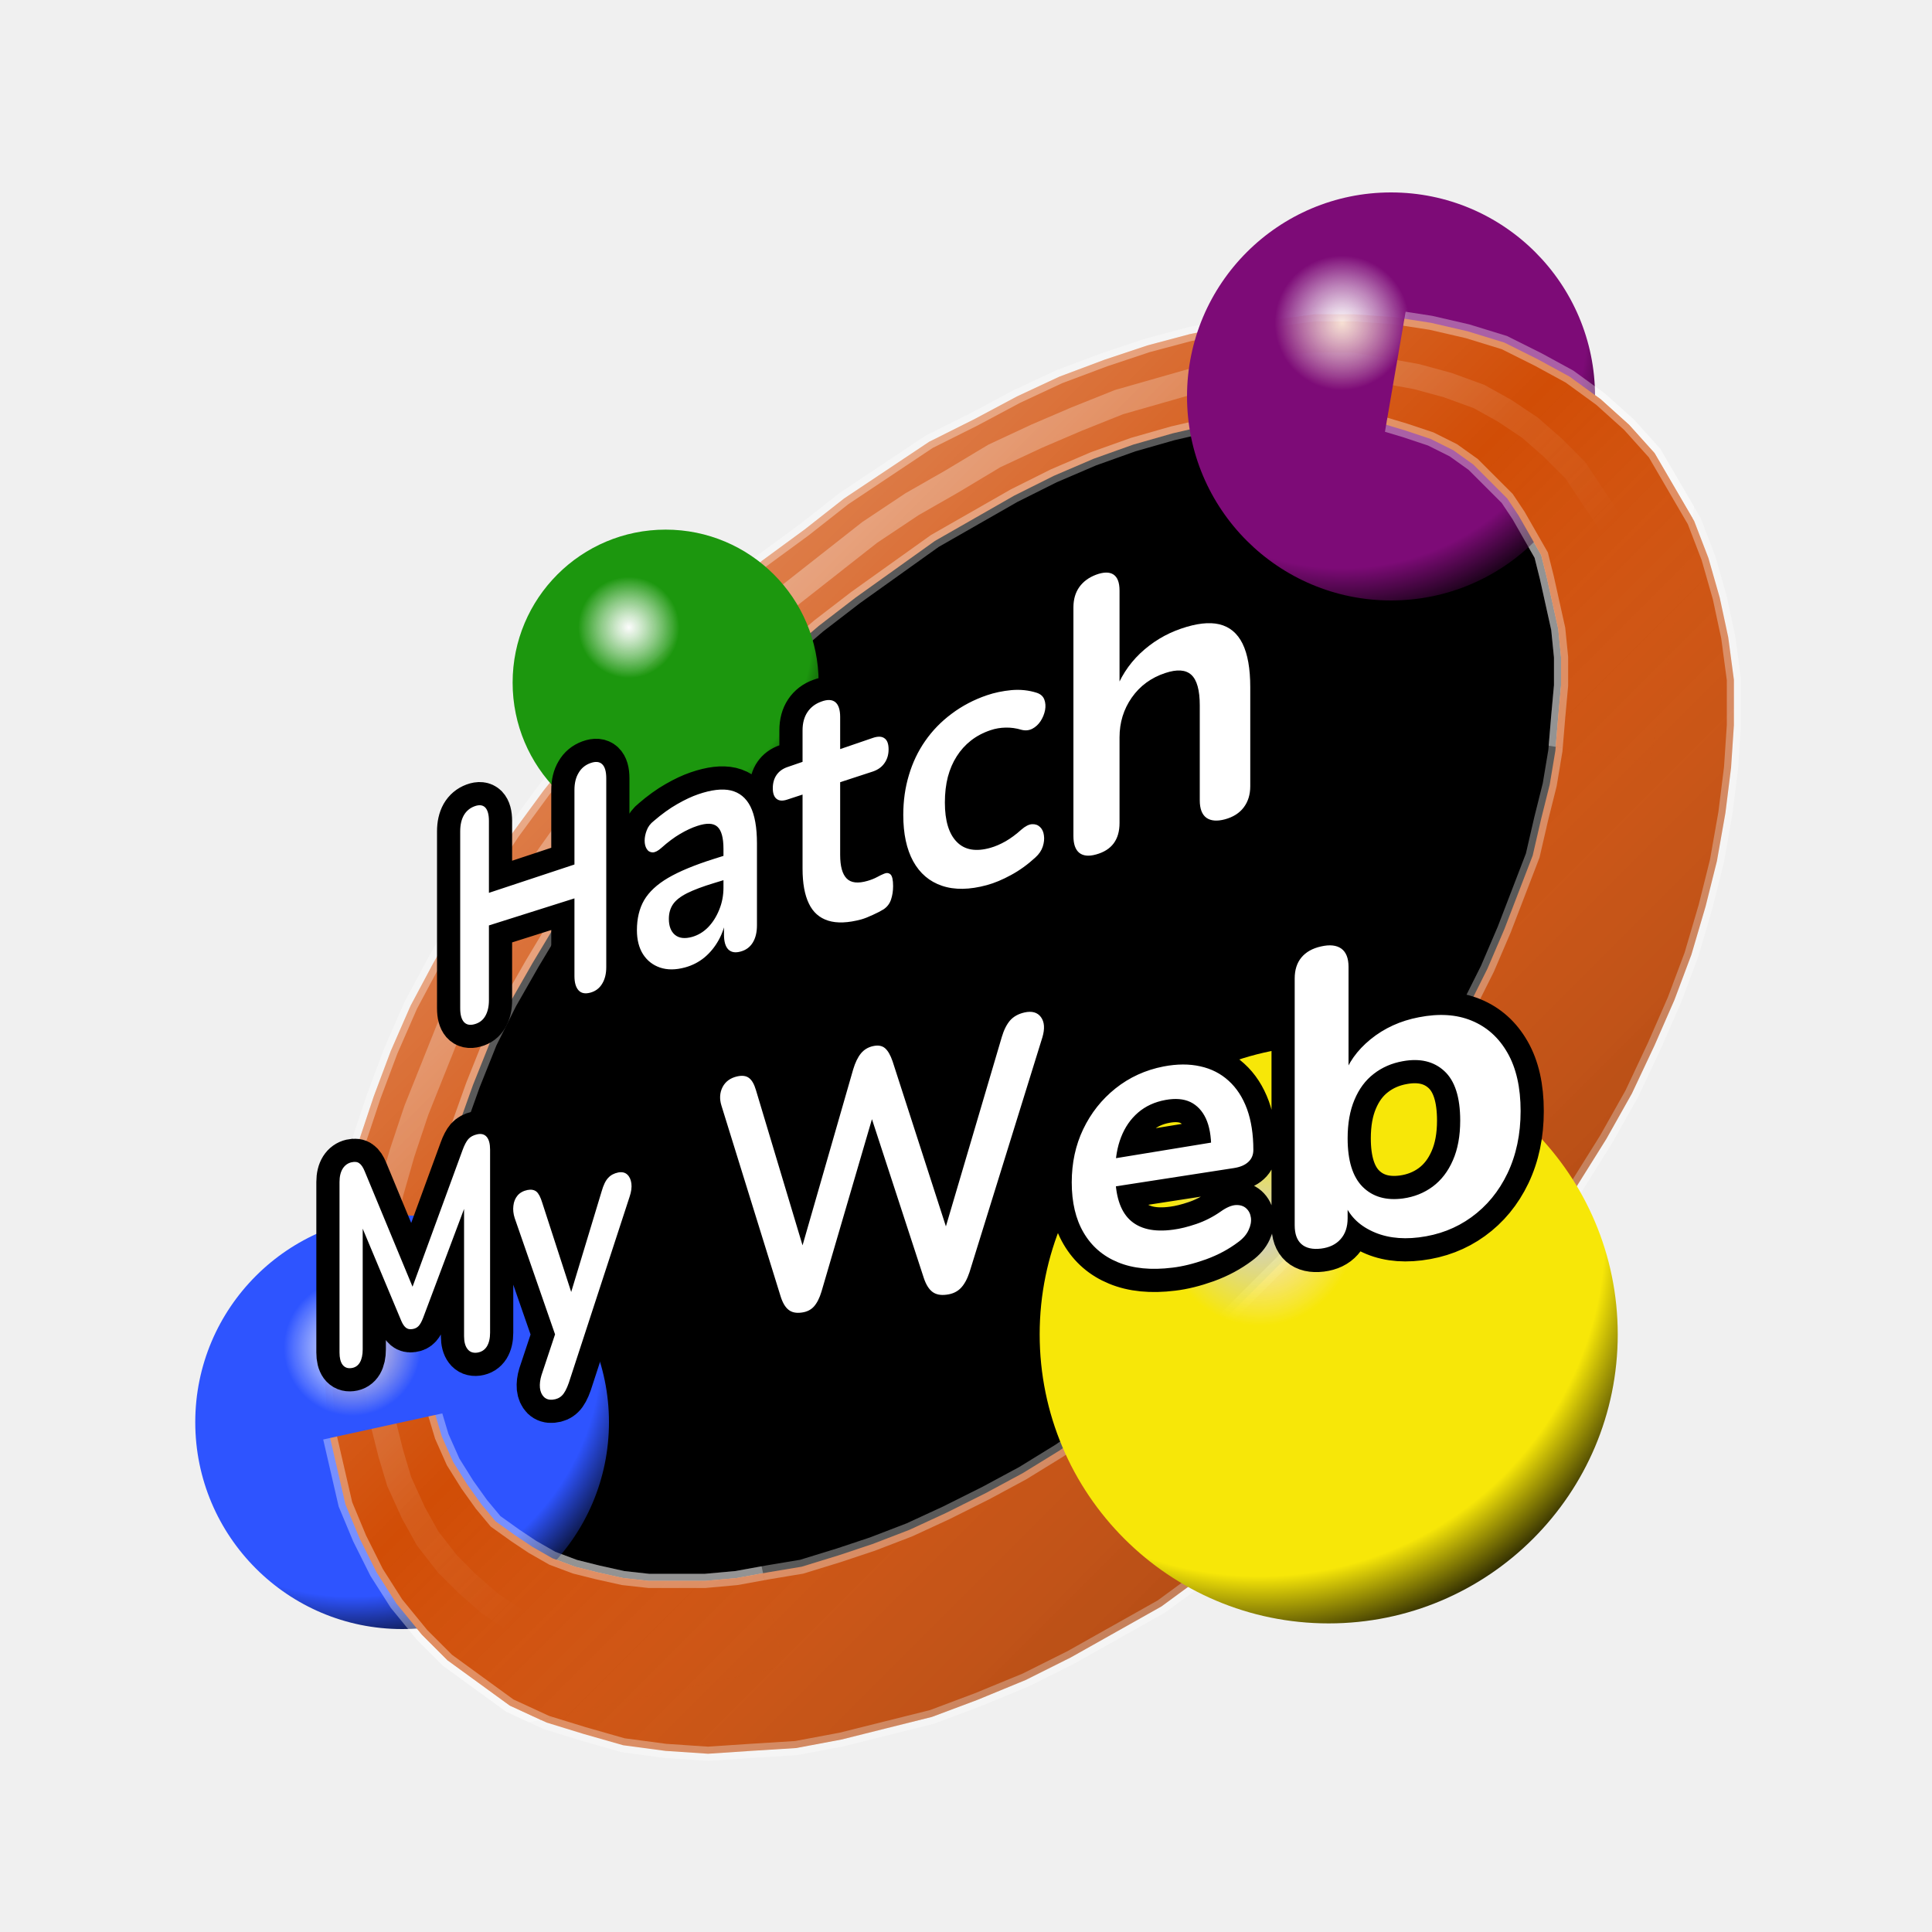
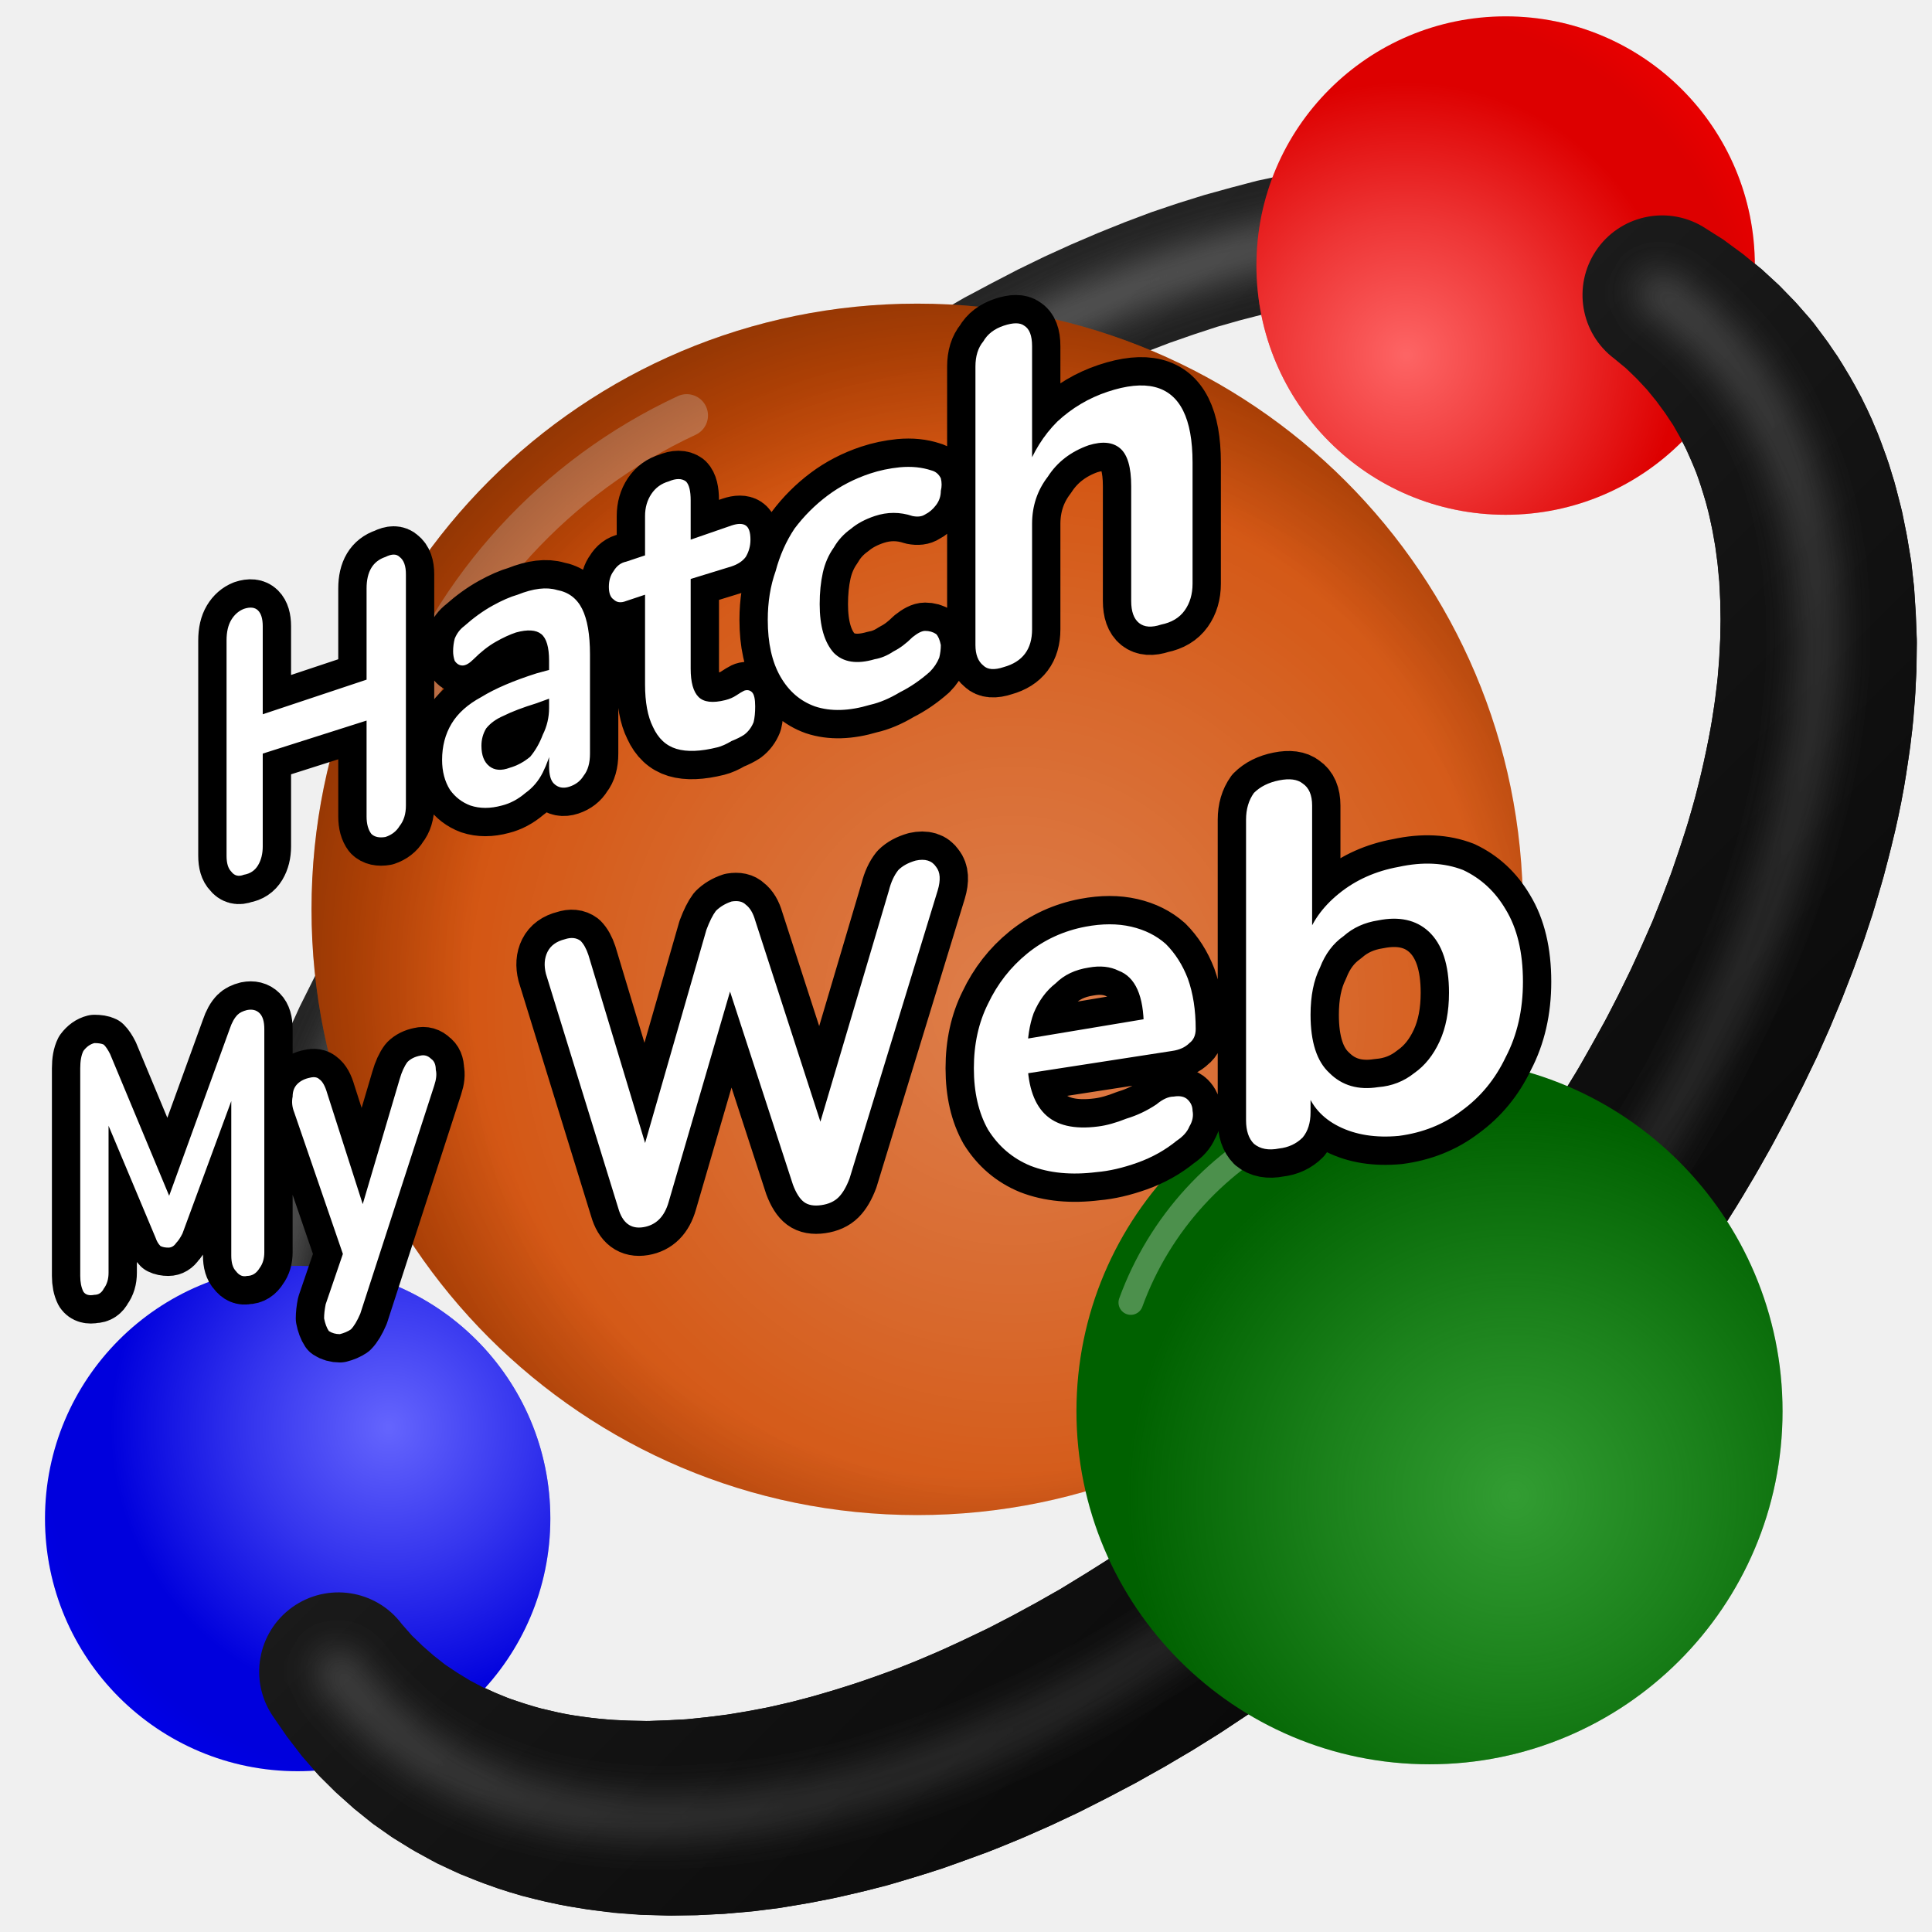
- <svg xmlns="http://www.w3.org/2000/svg" viewBox="0 0 150 150" version="1.1" role="img" aria-label="Logo">
+ <svg xmlns="http://www.w3.org/2000/svg" viewBox="12.3 13.9 122.8 122.8" version="1.1" role="img" aria-label="Logo">
  <defs>
-     <linearGradient id="l-ring" gradientUnits="userSpaceOnUse" x1="120" y1="120" x2="520" y2="520">
-       <stop offset="0" stop-color="#fff" stop-opacity=".45" />
-       <stop offset=".45" stop-color="#fff" stop-opacity="0" />
-       <stop offset="1" stop-color="#000" stop-opacity=".3" />
+     <linearGradient id="l-tube" gradientUnits="userSpaceOnUse" x1="150" y1="150" x2="480" y2="480">
+       <stop offset="0" stop-color="#2c2c2c" />
+       <stop offset=".55" stop-color="#151515" />
+       <stop offset="1" stop-color="#070707" />
    </linearGradient>
-     <linearGradient id="l-shine" gradientUnits="userSpaceOnUse" x1="120" y1="120" x2="480" y2="480">
-       <stop offset="0" stop-color="#fff" stop-opacity=".5" />
-       <stop offset=".6" stop-color="#fff" stop-opacity="0" />
+     <linearGradient id="l-tube-hi" gradientUnits="userSpaceOnUse" x1="150" y1="150" x2="480" y2="480">
+       <stop offset="0" stop-color="#9a9a9a" stop-opacity=".55" />
+       <stop offset=".6" stop-color="#7a7a7a" stop-opacity=".35" />
+       <stop offset="1" stop-color="#555" stop-opacity=".25" />
    </linearGradient>
-     <g id="l-band">
-       <path d="M524 100L534 109L543 119L550 131L557 143L562 156L566 170L569 184L571 199L571 215L570 230L568 246L565 263L561 279L556 296L550 312L543 328L535 345L526 361L516 377L506 393L495 409L483 424L470 439L457 453L443 467L429 480L414 492L399 504L384 515L369 526L353 535L337 544L321 552L304 559L288 565L272 569L256 573L240 576L224 577L209 578L194 577L179 575L165 571L152 567L139 561L128 553L117 545L108 536L99 525L92 514L86 502L81 490L78 477L75 464L74 450L73 436L74 421L75 407L78 392L81 376L86 361L91 346L97 330L104 314L112 299L121 283L130 268L140 253L151 238L163 223L175 209L187 195L201 182L214 169L228 157L243 146L257 135L272 125L287 115L303 107L318 99L333 92L349 86L364 81L379 77L394 74L408 72L423 70L437 70L451 71L464 73L477 76L490 80L502 86L513 92ZM485 129L479 123L472 118L464 114L455 111L445 108L434 107L423 106L411 106L399 107L386 109L373 112L359 116L345 121L331 127L317 134L303 142L289 150L275 160L261 170L248 180L234 192L222 204L209 216L197 229L186 242L175 256L165 270L156 284L147 299L139 313L132 327L126 342L121 356L116 370L113 384L111 397L109 410L108 423L109 435L110 446L112 456L115 466L119 475L124 483L129 490L134 496L141 501L147 505L154 509L162 512L170 514L179 516L188 517L198 517L208 517L219 516L230 514L242 512L255 508L267 504L280 499L293 493L307 486L320 479L333 471L346 462L360 452L372 442L385 431L397 419L409 407L421 395L432 382L442 369L452 356L461 342L469 328L477 315L484 301L490 287L495 274L500 261L503 248L506 236L508 224L509 212L510 201L510 191L509 181L507 172L505 163L503 155L499 148L495 141L491 135Z" style="fill:#d14d06;stroke:#fff;stroke-opacity:.35;stroke-width:5" fill-rule="evenodd" />
-       <path d="M524 100L534 109L543 119L550 131L557 143L562 156L566 170L569 184L571 199L571 215L570 230L568 246L565 263L561 279L556 296L550 312L543 328L535 345L526 361L516 377L506 393L495 409L483 424L470 439L457 453L443 467L429 480L414 492L399 504L384 515L369 526L353 535L337 544L321 552L304 559L288 565L272 569L256 573L240 576L224 577L209 578L194 577L179 575L165 571L152 567L139 561L128 553L117 545L108 536L99 525L92 514L86 502L81 490L78 477L75 464L74 450L73 436L74 421L75 407L78 392L81 376L86 361L91 346L97 330L104 314L112 299L121 283L130 268L140 253L151 238L163 223L175 209L187 195L201 182L214 169L228 157L243 146L257 135L272 125L287 115L303 107L318 99L333 92L349 86L364 81L379 77L394 74L408 72L423 70L437 70L451 71L464 73L477 76L490 80L502 86L513 92ZM485 129L479 123L472 118L464 114L455 111L445 108L434 107L423 106L411 106L399 107L386 109L373 112L359 116L345 121L331 127L317 134L303 142L289 150L275 160L261 170L248 180L234 192L222 204L209 216L197 229L186 242L175 256L165 270L156 284L147 299L139 313L132 327L126 342L121 356L116 370L113 384L111 397L109 410L108 423L109 435L110 446L112 456L115 466L119 475L124 483L129 490L134 496L141 501L147 505L154 509L162 512L170 514L179 516L188 517L198 517L208 517L219 516L230 514L242 512L255 508L267 504L280 499L293 493L307 486L320 479L333 471L346 462L360 452L372 442L385 431L397 419L409 407L421 395L432 382L442 369L452 356L461 342L469 328L477 315L484 301L490 287L495 274L500 261L503 248L506 236L508 224L509 212L510 201L510 191L509 181L507 172L505 163L503 155L499 148L495 141L491 135Z" fill="url(#l-ring)" fill-rule="evenodd" />
-       <path d="M507 117L515 125L521 134L527 143L531 153L535 164L538 176L539 188L540 200L540 213L539 227L537 241L534 255L530 270L525 285L520 300L513 315L506 330L497 345L488 360L479 374L468 389L457 403L445 417L433 430L420 443L407 455L393 467L380 478L365 488L351 498L336 507L322 515L307 522L292 529L278 534L263 539L249 543L235 545L222 547L208 548L196 547L184 546L172 544L161 540L151 536L141 531L132 525L124 518L117 511L110 502L105 493L100 482L97 472L94 460L92 448L91 435L91 422L92 409L94 395L97 380L101 366L106 351L112 336L118 321L126 306L134 291L143 276L153 261L163 247L174 233L186 219L198 206L211 193L224 180L238 169L252 158L266 147L281 137L295 129L310 120L325 113L339 107L354 101L368 97L382 93L396 90L410 89L423 88L436 88L448 90L459 92L470 95L481 99L490 104L499 110L507 117" fill="none" stroke="url(#l-shine)" stroke-width="9" stroke-linecap="round" />
-     </g>
-     <radialGradient id="l-success" cx="38%" cy="32%" r="75%">
-       <stop offset="0" stop-color="#fff" stop-opacity=".8" />
-       <stop offset=".22" style="stop-color:#1c970e" />
-       <stop offset=".8" style="stop-color:#1c970e" />
-       <stop offset="1" stop-color="#000" />
+     <filter id="l-soft" x="-10%" y="-10%" width="120%" height="120%">
+       <feGaussianBlur stdDeviation="5" />
+     </filter>
+     <radialGradient id="l-gray-g" cx="58%" cy="58%" r=".55">
+       <stop offset="0" stop-color="#c4c4c4" stop-opacity=".95" />
+       <stop offset=".5" stop-color="#c4c4c4" stop-opacity=".5" />
+       <stop offset="1" stop-color="#c4c4c4" stop-opacity="0" />
    </radialGradient>
-     <radialGradient id="l-tertiary" cx="38%" cy="32%" r="75%">
-       <stop offset="0" stop-color="#fff" stop-opacity=".8" />
-       <stop offset=".22" style="stop-color:#7d0b77" />
-       <stop offset=".8" style="stop-color:#7d0b77" />
-       <stop offset="1" stop-color="#000" />
+     <radialGradient id="l-red-g" cx="30%" cy="68%" r=".55">
+       <stop offset="0" stop-color="#ff6a6a" stop-opacity=".95" />
+       <stop offset=".5" stop-color="#ff6a6a" stop-opacity=".5" />
+       <stop offset="1" stop-color="#ff6a6a" stop-opacity="0" />
    </radialGradient>
-     <clipPath id="l-front-tertiary">
-       <path d="M431.0 209.4L541.4 228.4L579.4 7.6L469.0 -11.4Z" />
-     </clipPath>
-     <radialGradient id="l-secondary" cx="38%" cy="32%" r="75%">
-       <stop offset="0" stop-color="#fff" stop-opacity=".8" />
-       <stop offset=".22" style="stop-color:#2e54ff" />
-       <stop offset=".8" style="stop-color:#2e54ff" />
-       <stop offset="1" stop-color="#000" />
+     <radialGradient id="l-red-r" cx="30%" cy="68%" r=".95">
+       <stop offset=".72" stop-color="#ff0000" stop-opacity="0" />
+       <stop offset="1" stop-color="#ff0000" />
    </radialGradient>
-     <clipPath id="l-front-secondary">
-       <path d="M-9.4 485.2L14.8 595.6L235.6 547.2L211.4 436.8Z" />
-     </clipPath>
-     <radialGradient id="l-primary" cx="38%" cy="32%" r="75%">
-       <stop offset="0" stop-color="#fff" stop-opacity=".8" />
-       <stop offset=".22" style="stop-color:#f7e708" />
-       <stop offset=".8" style="stop-color:#f7e708" />
-       <stop offset="1" stop-color="#000" />
+     <radialGradient id="l-blue-g" cx="68%" cy="32%" r=".55">
+       <stop offset="0" stop-color="#6a6aff" stop-opacity=".95" />
+       <stop offset=".5" stop-color="#6a6aff" stop-opacity=".5" />
+       <stop offset="1" stop-color="#6a6aff" stop-opacity="0" />
+     </radialGradient>
+     <radialGradient id="l-blue-r" cx="68%" cy="32%" r=".95">
+       <stop offset=".72" stop-color="#0000ff" stop-opacity="0" />
+       <stop offset="1" stop-color="#0000ff" />
+     </radialGradient>
+     <radialGradient id="l-green-g" cx="62%" cy="62%" r=".55">
+       <stop offset="0" stop-color="#35a035" stop-opacity=".95" />
+       <stop offset=".5" stop-color="#35a035" stop-opacity=".5" />
+       <stop offset="1" stop-color="#35a035" stop-opacity="0" />
+     </radialGradient>
+     <radialGradient id="l-title-g" cx="58%" cy="58%" r=".55">
+       <stop offset="0" stop-color="#fff" stop-opacity=".95" />
+       <stop offset=".5" stop-color="#fff" stop-opacity=".5" />
+       <stop offset="1" stop-color="#fff" stop-opacity="0" />
+     </radialGradient>
+     <radialGradient id="l-title-e" cx=".55" cy=".55" r=".6">
+       <stop offset=".7" stop-color="#000" stop-opacity="0" />
+       <stop offset="1" stop-color="#000" stop-opacity=".35" />
    </radialGradient>
  </defs>
  <g transform="translate(9 9) scale(0.22)">
-     <ellipse cx="315.7" cy="317.8" rx="277.3" ry="162.4" transform="rotate(-46.3 315.7 317.8)" fill="#000" />
-     <use href="#l-band" />
-     <circle cx="194" cy="200" r="54" fill="url(#l-success)" />
-     <circle cx="450" cy="99" r="72" fill="url(#l-tertiary)" />
-     <circle cx="101" cy="461" r="73" fill="url(#l-secondary)" />
-     <circle cx="428" cy="430" r="102" fill="url(#l-primary)" />
-     <use href="#l-band" clip-path="url(#l-front-tertiary)" />
-     <use href="#l-band" clip-path="url(#l-front-secondary)" />
+     <path d="M523.9 100.0L528.8 104.5L533.5 109.3L537.9 114.3L542.0 119.7L545.9 125.2L549.5 131.1L552.8 137.1L555.8 143.4L558.4 149.8L560.8 156.5L562.8 163.3L564.6 170.3L566.0 177.4L567.2 184.6L568.0 192.0L568.5 199.4L568.8 207.0L568.7 214.7L568.4 222.4L567.8 230.2L566.9 238.1L565.7 246.1L564.3 254.1L562.6 262.1L560.6 270.2L558.4 278.3L556.0 286.5L553.3 294.6L550.3 302.8L547.1 311.0L543.7 319.1L540.1 327.3L536.2 335.4L532.1 343.5L527.8 351.6L523.3 359.7L518.6 367.7L513.7 375.6L508.6 383.5L503.3 391.4L497.8 399.1L492.1 406.8L486.3 414.4L480.3 421.9L474.2 429.2L467.9 436.5L461.4 443.7L454.8 450.7L448.1 457.6L441.2 464.4L434.2 471.0L427.1 477.5L419.9 483.9L412.6 490.0L405.2 496.0L397.7 501.8L390.1 507.5L382.5 513.0L374.7 518.2L367.0 523.3L359.1 528.2L351.2 532.8L343.3 537.3L335.3 541.5L327.4 545.5L319.4 549.3L311.3 552.9L303.3 556.2L295.3 559.2L287.3 562.1L279.3 564.6L271.3 567.0L263.3 569.0L255.4 570.8L247.5 572.3L239.7 573.6L231.9 574.5L224.2 575.2L216.5 575.6L208.9 575.7L201.4 575.5L194.1 575.0L186.8 574.2L179.6 573.1L172.6 571.7L165.7 570.0L158.9 567.9L152.4 565.5L146.0 562.8L139.8 559.8L133.8 556.5L128.0 552.9L122.5 549.0L117.3 544.8L112.3 540.3L107.5 535.6L103.1 530.7L99.0 525.5L95.1 520.1L91.5 514.5L88.3 508.7L85.3 502.7L82.7 496.6L80.3 490.4L78.2 484.0L76.4 477.4L74.9 470.8L73.6 464.0L72.6 457.1L71.9 450.2L71.5 443.1L71.3 435.9L71.4 428.7L71.7 421.3L72.3 413.9L73.1 406.4L74.2 398.9L75.5 391.3L77.1 383.6L78.9 375.9L80.9 368.1L83.2 360.3L85.7 352.5L88.5 344.6L91.4 336.8L94.6 328.9L98.0 321.0L101.6 313.1L105.5 305.3L109.5 297.4L113.7 289.6L118.2 281.8L122.8 274.0L127.7 266.3L132.7 258.6L137.9 251.0L143.2 243.5L148.8 236.0L154.5 228.6L160.3 221.3L166.4 214.1L172.5 207.0L178.8 200.0L185.3 193.2L191.8 186.4L198.5 179.8L205.4 173.3L212.3 167.0L219.3 160.8L226.4 154.8L233.6 148.9L240.9 143.2L248.3 137.6L255.7 132.3L263.2 127.1L270.7 122.1L278.3 117.3L286.0 112.7L293.6 108.3L301.3 104.2L309.0 100.2L316.8 96.4L324.5 92.9L332.2 89.6L339.9 86.5L347.6 83.6L355.3 81.0L363.0 78.6L370.6 76.5L378.2 74.5L385.7 72.9L393.2 71.5L400.7 70.3L408.0 69.4L415.4 68.7L422.6 68.3L429.8 68.2L436.9 68.3L443.9 68.7L450.8 69.3L457.6 70.3L464.3 71.5L470.9 73.0L477.4 74.8L483.8 76.9L490.0 79.3L496.1 82.0L502.0 85.0L507.8 88.3L513.3 91.9L518.7 95.8L523.9 100.0L490.7 134.7L488.0 131.8L485.0 129.0L481.9 126.3L478.6 123.8L475.1 121.5L471.4 119.3L467.5 117.3L463.3 115.4L459.0 113.8L454.4 112.3L449.7 111.0L444.8 110.0L439.6 109.1L434.3 108.5L428.9 108.1L423.2 107.9L417.4 107.9L411.5 108.2L405.4 108.7L399.2 109.4L392.9 110.4L386.5 111.6L379.9 113.1L373.3 114.8L366.6 116.7L359.9 118.9L353.0 121.3L346.2 123.9L339.2 126.8L332.3 129.8L325.3 133.1L318.3 136.6L311.3 140.3L304.3 144.3L297.3 148.4L290.3 152.7L283.4 157.2L276.5 161.9L269.7 166.8L262.8 171.9L256.1 177.1L249.4 182.5L242.8 188.1L236.3 193.8L229.9 199.7L223.6 205.7L217.4 211.8L211.3 218.0L205.3 224.4L199.5 230.9L193.8 237.5L188.2 244.1L182.8 250.9L177.6 257.7L172.5 264.6L167.5 271.6L162.8 278.6L158.2 285.7L153.8 292.8L149.6 300.0L145.6 307.1L141.8 314.3L138.2 321.5L134.8 328.6L131.6 335.8L128.7 342.9L125.9 350.0L123.4 357.0L121.1 364.0L119.0 370.9L117.1 377.8L115.5 384.6L114.1 391.3L113.0 397.8L112.0 404.3L111.3 410.7L110.9 416.9L110.6 423.0L110.6 428.9L110.9 434.7L111.3 440.4L112.0 445.8L112.8 451.1L113.9 456.2L115.2 461.0L116.7 465.7L118.4 470.2L120.2 474.5L122.3 478.5L124.5 482.3L126.8 486.0L129.3 489.4L132.0 492.6L134.7 495.5L137.7 498.3L140.7 500.9L143.9 503.3L147.2 505.6L150.6 507.6L154.1 509.5L157.8 511.2L161.6 512.8L165.6 514.2L169.7 515.5L174.0 516.5L178.4 517.5L182.9 518.2L187.7 518.8L192.5 519.2L197.6 519.4L202.7 519.5L208.1 519.3L213.5 519.0L219.1 518.4L224.9 517.7L230.7 516.7L236.7 515.6L242.8 514.2L249.0 512.6L255.2 510.8L261.6 508.8L268.0 506.6L274.6 504.2L281.1 501.6L287.8 498.7L294.4 495.6L301.1 492.4L307.8 488.9L314.6 485.2L321.3 481.4L328.0 477.3L334.8 473.1L341.5 468.6L348.1 464.0L354.8 459.2L361.4 454.3L367.9 449.2L374.4 443.9L380.8 438.5L387.1 432.9L393.3 427.2L399.5 421.3L405.5 415.4L411.4 409.3L417.2 403.1L422.9 396.8L428.5 390.4L433.9 383.9L439.2 377.3L444.3 370.7L449.3 364.0L454.1 357.2L458.8 350.4L463.2 343.6L467.5 336.7L471.7 329.8L475.6 322.9L479.4 316.0L482.9 309.1L486.3 302.2L489.4 295.3L492.4 288.5L495.1 281.7L497.7 274.9L500.0 268.2L502.2 261.6L504.1 255.1L505.8 248.6L507.3 242.3L508.6 236.0L509.7 229.9L510.6 223.9L511.3 218.0L511.7 212.2L512.0 206.6L512.1 201.1L512.0 195.8L511.8 190.6L511.3 185.6L510.7 180.8L509.9 176.1L508.9 171.6L507.8 167.2L506.5 163.0L505.1 158.9L503.5 155.1L501.8 151.3L499.9 147.7L497.8 144.2L495.6 140.9L493.3 137.7L490.7 134.7Z" fill="url(#l-tube)" />
+     <path d="M507.3 117.3L511.0 121.1L514.6 125.1L517.9 129.3L521.0 133.7L523.8 138.3L526.5 143.1L528.9 148.0L531.1 153.2L533.1 158.5L534.9 164.0L536.4 169.7L537.6 175.5L538.7 181.5L539.5 187.6L540.0 193.9L540.3 200.3L540.4 206.8L540.2 213.4L539.8 220.2L539.2 227.1L538.3 234.0L537.2 241.1L535.8 248.2L534.2 255.4L532.4 262.6L530.3 270.0L528.0 277.3L525.5 284.8L522.7 292.2L519.8 299.7L516.6 307.2L513.2 314.7L509.6 322.2L505.7 329.8L501.7 337.3L497.5 344.7L493.1 352.2L488.5 359.6L483.7 367.0L478.7 374.3L473.5 381.5L468.2 388.7L462.7 395.8L457.1 402.9L451.3 409.8L445.4 416.6L439.3 423.4L433.1 430.0L426.8 436.5L420.3 442.9L413.8 449.1L407.1 455.2L400.3 461.2L393.5 467.0L386.5 472.6L379.5 478.1L372.4 483.4L365.3 488.5L358.1 493.4L350.9 498.2L343.6 502.7L336.3 507.1L328.9 511.3L321.6 515.2L314.2 518.9L306.9 522.5L299.5 525.8L292.2 528.9L284.9 531.7L277.7 534.3L270.4 536.7L263.3 538.9L256.1 540.8L249.1 542.5L242.1 544.0L235.2 545.2L228.4 546.1L221.6 546.8L215.0 547.3L208.5 547.5L202.1 547.5L195.8 547.2L189.7 546.7L183.6 546.0L177.8 545.0L172.0 543.7L166.5 542.2L161.0 540.5L155.8 538.5L150.7 536.3L145.8 533.9L141.1 531.2L136.5 528.3L132.2 525.2L128.1 521.8L124.1 518.3L120.4 514.5L116.8 510.5L113.5 506.3L110.4 501.9L107.6 497.3L104.9 492.5L102.5 487.6L100.3 482.4L98.3 477.1L96.5 471.6L95.0 465.9L93.8 460.1L92.7 454.1L91.9 448.0L91.4 441.7L91.1 435.3L91.0 428.8L91.2 422.2L91.6 415.4L92.2 408.5L93.1 401.6L94.2 394.5L95.6 387.4L97.2 380.2L99.0 373.0L101.1 365.6L103.4 358.3L105.9 350.8L108.7 343.4L111.6 335.9L114.8 328.4L118.2 320.9L121.8 313.4L125.7 305.8L129.7 298.3L133.9 290.9L138.3 283.4L142.9 276.0L147.7 268.6L152.7 261.3L157.9 254.1L163.2 246.9L168.7 239.8L174.3 232.7L180.1 225.8L186.0 219.0L192.1 212.2L198.3 205.6L204.6 199.1L211.1 192.7L217.6 186.5L224.3 180.4L231.1 174.4L237.9 168.6L244.9 163.0L251.9 157.5L259.0 152.2L266.1 147.1L273.3 142.2L280.5 137.4L287.8 132.9L295.1 128.5L302.5 124.3L309.8 120.4L317.2 116.7L324.5 113.1L331.9 109.8L339.2 106.7L346.5 103.9L353.7 101.3L361.0 98.9L368.1 96.7L375.3 94.8L382.3 93.1L389.3 91.6L396.2 90.4L403.0 89.5L409.8 88.8L416.4 88.3L422.9 88.1L429.3 88.1L435.6 88.4L441.7 88.9L447.8 89.6L453.6 90.6L459.4 91.9L464.9 93.4L470.4 95.1L475.6 97.1L480.7 99.3L485.6 101.7L490.3 104.4L494.9 107.3L499.2 110.4L503.3 113.8L507.3 117.3" fill="none" stroke="url(#l-tube-hi)" stroke-width="13" stroke-linecap="round" filter="url(#l-soft)" />
+     <circle cx="194" cy="200" r="54" fill="#808080" />
+     <circle cx="194" cy="200" r="54" fill="url(#l-gray-g)" />
+     <circle cx="450" cy="99" r="72" fill="#dd0000" />
+     <circle cx="450" cy="99" r="72" fill="url(#l-red-r)" />
+     <circle cx="450" cy="99" r="72" fill="url(#l-red-g)" />
+     <circle cx="101" cy="461" r="73" fill="#0000dd" />
+     <circle cx="101" cy="461" r="73" fill="url(#l-blue-r)" />
+     <circle cx="101" cy="461" r="73" fill="url(#l-blue-g)" />
+     <circle cx="280" cy="285" r="175" fill="#d14d06" />
+     <circle cx="280" cy="285" r="175" fill="url(#l-title-g)" opacity=".3" />
+     <path d="M132.0 231.1A157.5 157.5 0 0 1 213.4 142.3" fill="none" stroke="#fff" stroke-opacity=".3" stroke-width="12.3" stroke-linecap="round" />
+     <circle cx="280" cy="285" r="175" fill="url(#l-title-e)" />
+     <path d="M506.9 87.7L512.9 91.5L518.6 95.7L524.1 100.2L529.3 105.0L534.3 110.2L539.0 115.6L543.3 121.4L547.3 127.5L551.0 133.8L554.4 140.4L557.4 147.2L560.0 154.2L562.3 161.4L564.2 168.8L565.8 176.4L567.1 184.1L568.0 191.9L568.5 199.9L568.8 208.0L568.7 216.2L568.2 224.5L567.5 232.9L566.4 241.3L565.1 249.8L563.4 258.4L561.4 267.0L559.2 275.6L556.6 284.3L553.8 293.0L550.7 301.7L547.3 310.5L543.7 319.2L539.8 327.9L535.6 336.6L531.2 345.3L526.6 353.9L521.7 362.5L516.6 371.0L511.2 379.5L505.7 387.9L499.9 396.2L493.9 404.4L487.8 412.5L481.4 420.5L474.9 428.4L468.1 436.2L461.2 443.9L454.2 451.4L447.0 458.7L439.6 465.9L432.1 473.0L424.5 479.8L416.8 486.5L408.9 493.0L401.0 499.3L392.9 505.4L384.8 511.3L376.5 517.0L368.2 522.5L359.9 527.7L351.5 532.7L343.0 537.4L334.5 541.9L326.0 546.2L317.4 550.2L308.9 553.9L300.3 557.4L291.7 560.5L283.2 563.4L274.6 566.0L266.1 568.3L257.6 570.3L249.2 572.0L240.8 573.4L232.5 574.5L224.3 575.2L216.1 575.6L208.0 575.7L200.0 575.5L192.2 574.9L184.4 573.9L176.8 572.6L169.4 570.9L162.1 568.9L155.0 566.5L148.1 563.8L141.4 560.7L135.0 557.2L128.8 553.4L122.9 549.3L117.3 544.8L111.9 540.0L106.9 535.0L102.2 529.6L97.9 524.0L93.9 518.2A22.9 22.9 0 0 1 131.1 491.5L131.1 491.5L134.0 494.8L137.1 497.8L140.3 500.6L143.6 503.2L147.2 505.6L150.8 507.8L154.6 509.8L158.6 511.6L162.7 513.2L167.0 514.6L171.4 515.9L176.0 517.0L180.8 517.9L185.8 518.6L190.9 519.1L196.3 519.4L201.7 519.5L207.4 519.3L213.2 519.0L219.2 518.4L225.3 517.6L231.6 516.6L238.0 515.3L244.5 513.8L251.2 512.0L257.9 510.0L264.7 507.8L271.7 505.3L278.6 502.6L285.7 499.6L292.8 496.4L299.9 493.0L307.1 489.3L314.3 485.4L321.5 481.3L328.7 476.9L335.9 472.3L343.0 467.6L350.1 462.6L357.2 457.4L364.2 452.1L371.1 446.5L378.0 440.8L384.8 434.9L391.5 428.9L398.1 422.7L404.5 416.3L410.9 409.8L417.1 403.2L423.2 396.5L429.1 389.7L434.9 382.7L440.5 375.7L445.9 368.6L451.2 361.4L456.2 354.2L461.1 346.9L465.8 339.5L470.3 332.2L474.5 324.8L478.6 317.4L482.4 310.1L486.0 302.7L489.4 295.4L492.6 288.1L495.5 280.8L498.2 273.6L500.6 266.5L502.8 259.5L504.8 252.5L506.5 245.7L508.0 238.9L509.3 232.3L510.3 225.9L511.1 219.5L511.7 213.3L512.0 207.3L512.1 201.5L512.0 195.8L511.7 190.3L511.2 184.9L510.5 179.8L509.6 174.8L508.6 170.0L507.3 165.5L505.9 161.0L504.3 156.8L502.5 152.7L500.5 148.8L498.4 145.1L496.0 141.5L493.5 138.1L490.8 134.8L487.9 131.7L484.8 128.7L481.4 125.9A23.0 23.0 0 0 1 506.9 87.7Z" fill="url(#l-tube)" />
+     <path d="M494.2 106.8L498.8 110.1L503.3 113.7L507.5 117.5L511.4 121.6L515.2 125.8L518.7 130.4L521.9 135.1L524.9 140.1L527.6 145.3L530.1 150.7L532.3 156.3L534.3 162.1L536.0 168.1L537.4 174.3L538.5 180.6L539.4 187.2L540.0 193.9L540.3 200.7L540.4 207.7L540.2 214.8L539.7 222.0L538.9 229.4L537.9 236.8L536.5 244.4L535.0 252.0L533.1 259.8L531.0 267.6L528.6 275.4L526.0 283.3L523.1 291.3L519.9 299.3L516.5 307.3L512.9 315.3L509.0 323.3L504.9 331.4L500.5 339.4L496.0 347.3L491.2 355.3L486.2 363.2L481.0 371.0L475.5 378.8L469.9 386.5L464.1 394.1L458.1 401.6L452.0 409.0L445.7 416.4L439.2 423.5L432.5 430.6L425.8 437.5L418.8 444.3L411.8 450.9L404.7 457.4L397.4 463.7L390.0 469.8L382.6 475.7L375.0 481.4L367.4 487.0L359.8 492.3L352.1 497.4L344.3 502.3L336.5 507.0L328.7 511.4L320.8 515.6L313.0 519.6L305.1 523.3L297.3 526.8L289.5 530.0L281.7 532.9L273.9 535.6L266.3 538.0L258.6 540.2L251.1 542.1L243.6 543.7L236.2 545.0L228.9 546.0L221.7 546.8L214.7 547.3L207.7 547.5L200.9 547.5L194.2 547.1L187.7 546.5L181.3 545.6L175.1 544.4L169.1 543.0L163.2 541.2L157.5 539.2L152.1 536.9L146.8 534.4L141.7 531.6L136.8 528.5L132.2 525.2L127.8 521.6L123.6 517.8L119.6 513.7L115.9 509.4L112.5 504.9" fill="none" stroke="url(#l-tube-hi)" stroke-width="13" stroke-linecap="round" filter="url(#l-soft)" />
+     <circle cx="428" cy="430" r="102" fill="#006100" />
+     <circle cx="428" cy="430" r="102" fill="url(#l-green-g)" />
+     <path d="M341.7 398.6A91.8 91.8 0 0 1 389.2 346.8" fill="none" stroke="#fff" stroke-opacity=".3" stroke-width="7.1" stroke-linecap="round" />
  </g>
-   <path d="M36.84 79.52Q36.30 79.67 36.01 79.34Q35.73 79.01 35.73 78.29L35.73 64.55Q35.73 63.80 36.01 63.30Q36.30 62.80 36.84 62.60Q37.38 62.40 37.67 62.69Q37.96 62.99 37.96 63.74L37.96 69.32L44.60 67.12L44.60 61.33Q44.60 60.54 44.92 60.01Q45.23 59.47 45.83 59.25Q46.43 59.03 46.75 59.33Q47.07 59.63 47.07 60.43L47.07 75.09Q47.07 75.86 46.75 76.38Q46.43 76.91 45.83 77.07Q45.23 77.23 44.92 76.89Q44.60 76.54 44.60 75.78L44.60 69.75L37.96 71.85L37.96 77.66Q37.96 78.39 37.68 78.88Q37.40 79.37 36.84 79.52ZM53.19 75.11Q52.09 75.41 51.24 75.12Q50.40 74.83 49.92 74.08Q49.45 73.33 49.45 72.22Q49.45 70.86 50.01 69.89Q50.58 68.92 51.87 68.16Q53.17 67.40 55.41 66.69L56.49 66.35L56.49 68.24L55.44 68.56Q54.12 68.96 53.34 69.35Q52.57 69.74 52.25 70.21Q51.93 70.68 51.93 71.34Q51.93 72.18 52.40 72.58Q52.88 72.98 53.74 72.74Q54.44 72.54 54.98 71.99Q55.52 71.43 55.84 70.63Q56.17 69.83 56.17 68.91L56.17 65.91Q56.17 64.60 55.69 64.18Q55.22 63.76 54.12 64.13Q53.51 64.33 52.81 64.74Q52.11 65.15 51.35 65.83Q50.96 66.18 50.67 66.18Q50.37 66.17 50.21 65.91Q50.05 65.65 50.05 65.27Q50.05 64.89 50.21 64.47Q50.37 64.04 50.76 63.74Q51.70 62.93 52.58 62.43Q53.47 61.92 54.20 61.67Q55.74 61.14 56.74 61.37Q57.75 61.61 58.26 62.61Q58.77 63.62 58.77 65.48L58.77 71.84Q58.77 72.66 58.44 73.19Q58.11 73.72 57.49 73.88Q56.88 74.05 56.54 73.71Q56.21 73.37 56.21 72.56L56.21 71.31L56.38 71.26Q56.23 72.21 55.79 73.00Q55.35 73.79 54.69 74.34Q54.03 74.88 53.19 75.11ZM66.88 71.38Q65.32 71.80 64.30 71.48Q63.28 71.16 62.80 70.15Q62.31 69.14 62.31 67.44L62.31 61.69L61.12 62.08Q60.58 62.26 60.29 62.02Q60.00 61.79 60.00 61.20Q60.00 60.59 60.29 60.17Q60.58 59.75 61.12 59.56L62.31 59.15L62.31 56.70Q62.31 55.86 62.69 55.29Q63.07 54.72 63.77 54.47Q64.47 54.21 64.85 54.51Q65.23 54.82 65.23 55.67L65.23 58.16L67.77 57.29Q68.36 57.09 68.67 57.32Q68.99 57.54 68.99 58.18Q68.99 58.80 68.67 59.25Q68.36 59.70 67.77 59.90L65.23 60.73L65.23 66.37Q65.23 67.69 65.73 68.20Q66.23 68.72 67.36 68.39Q67.77 68.27 68.09 68.10Q68.40 67.93 68.65 67.83Q68.94 67.71 69.14 67.89Q69.34 68.08 69.34 68.80Q69.34 69.36 69.18 69.84Q69.02 70.32 68.60 70.60Q68.28 70.80 67.77 71.03Q67.26 71.27 66.88 71.38ZM76.62 68.72Q74.60 69.27 73.13 68.77Q71.68 68.28 70.90 66.87Q70.13 65.46 70.13 63.27Q70.13 61.62 70.57 60.17Q71.00 58.72 71.83 57.53Q72.67 56.32 73.88 55.42Q75.10 54.50 76.62 53.98Q77.50 53.68 78.53 53.58Q79.57 53.49 80.50 53.79Q80.94 53.94 81.08 54.31Q81.22 54.68 81.14 55.13Q81.05 55.59 80.79 55.99Q80.53 56.38 80.15 56.58Q79.76 56.78 79.30 56.66Q78.71 56.48 78.09 56.49Q77.47 56.50 76.91 56.69Q76.04 56.98 75.38 57.50Q74.73 58.01 74.28 58.72Q73.83 59.42 73.59 60.32Q73.36 61.22 73.36 62.31Q73.36 64.42 74.28 65.36Q75.20 66.31 76.91 65.82Q77.47 65.66 78.07 65.32Q78.68 64.97 79.30 64.41Q79.76 64.01 80.13 63.99Q80.50 63.97 80.75 64.21Q81.00 64.45 81.05 64.86Q81.11 65.27 80.96 65.73Q80.81 66.19 80.39 66.57Q79.49 67.40 78.49 67.94Q77.50 68.48 76.62 68.72ZM85.10 66.34Q84.25 66.58 83.79 66.21Q83.34 65.84 83.34 64.91L83.34 47.16Q83.34 46.23 83.79 45.59Q84.25 44.94 85.10 44.62Q85.97 44.30 86.44 44.60Q86.92 44.91 86.92 45.85L86.92 53.72L86.52 53.86Q87.16 52.03 88.52 50.73Q89.91 49.42 91.69 48.81Q93.49 48.19 94.67 48.47Q95.87 48.76 96.47 49.97Q97.07 51.19 97.07 53.35L97.07 61.04Q97.07 62.02 96.56 62.69Q96.06 63.35 95.11 63.61Q94.18 63.86 93.66 63.49Q93.15 63.11 93.15 62.14L93.15 54.77Q93.15 52.99 92.49 52.39Q91.84 51.80 90.48 52.25Q88.83 52.79 87.87 54.16Q86.92 55.52 86.92 57.25L86.92 63.90Q86.92 65.84 85.10 66.34ZM27.26 106.22Q26.83 106.27 26.59 105.95Q26.36 105.63 26.36 105.01L26.36 91.77Q26.36 91.13 26.61 90.73Q26.86 90.34 27.29 90.24Q27.68 90.15 27.90 90.32Q28.13 90.48 28.32 90.95L32.29 100.53L31.77 100.61L35.91 89.30Q36.12 88.72 36.36 88.44Q36.60 88.17 37.04 88.07Q37.53 87.96 37.79 88.27Q38.05 88.58 38.05 89.26L38.05 103.47Q38.05 104.13 37.80 104.54Q37.54 104.95 37.04 105.02Q36.55 105.08 36.29 104.73Q36.03 104.39 36.03 103.74L36.03 92.92L36.41 92.85L32.85 102.32Q32.69 102.74 32.51 102.94Q32.32 103.15 32.01 103.19Q31.70 103.24 31.50 103.07Q31.31 102.91 31.16 102.56L27.79 94.51L28.16 94.44L28.16 104.77Q28.16 105.40 27.94 105.78Q27.71 106.17 27.26 106.22ZM42.90 108.67Q42.49 108.71 42.23 108.46Q41.97 108.20 41.92 107.75Q41.88 107.30 42.04 106.77L43.31 102.95L43.31 104.22L39.96 94.57Q39.80 94.07 39.86 93.61Q39.91 93.14 40.19 92.81Q40.47 92.49 40.96 92.39Q41.38 92.31 41.64 92.51Q41.90 92.72 42.10 93.38L44.63 101.18L44.06 101.26L46.71 92.50Q46.92 91.76 47.22 91.45Q47.51 91.13 48.00 91.03Q48.44 90.95 48.70 91.19Q48.96 91.43 49.02 91.88Q49.08 92.33 48.88 92.92L44.16 107.37Q43.91 108.08 43.63 108.35Q43.35 108.63 42.90 108.67ZM62.21 101.91Q61.59 101.99 61.22 101.69Q60.84 101.39 60.61 100.66L56.01 85.83Q55.77 85.05 56.10 84.40Q56.44 83.75 57.24 83.57Q57.83 83.44 58.16 83.70Q58.49 83.95 58.69 84.63L62.76 98.19L61.84 98.32L66.24 83.03Q66.48 82.23 66.84 81.79Q67.20 81.35 67.78 81.22Q68.37 81.09 68.71 81.38Q69.05 81.67 69.30 82.40L73.89 96.61L72.99 96.74L77.78 80.51Q78.02 79.70 78.42 79.23Q78.83 78.77 79.53 78.61Q80.41 78.41 80.82 78.97Q81.23 79.53 80.93 80.54L75.27 98.78Q75.00 99.59 74.59 100.01Q74.17 100.44 73.48 100.52Q72.79 100.61 72.38 100.29Q71.97 99.97 71.72 99.21L67.42 86.04L67.98 85.93L63.78 100.28Q63.55 101.04 63.19 101.44Q62.83 101.84 62.21 101.91ZM91.03 98.42Q88.55 98.73 86.79 98.00Q85.06 97.29 84.13 95.70Q83.21 94.13 83.21 91.80Q83.21 89.53 84.10 87.67Q85.00 85.79 86.60 84.51Q88.23 83.21 90.34 82.80Q91.91 82.50 93.19 82.79Q94.47 83.07 95.39 83.91Q96.32 84.75 96.82 86.11Q97.31 87.47 97.31 89.28Q97.31 89.86 96.91 90.22Q96.52 90.58 95.79 90.69L86.10 92.19L86.10 90.01L94.53 88.63L94.04 89.18Q94.04 87.73 93.62 86.83Q93.20 85.94 92.42 85.56Q91.64 85.19 90.49 85.40Q89.23 85.63 88.36 86.38Q87.49 87.13 87.04 88.29Q86.59 89.44 86.59 90.93L86.59 91.14Q86.59 93.63 87.71 94.70Q88.85 95.78 91.09 95.47Q91.88 95.37 92.88 95.03Q93.88 94.69 94.78 94.06Q95.44 93.59 95.95 93.56Q96.45 93.54 96.75 93.81Q97.06 94.09 97.12 94.54Q97.18 94.99 96.94 95.50Q96.71 96.01 96.14 96.43Q95.03 97.27 93.62 97.78Q92.22 98.28 91.03 98.42ZM110.16 96.07Q107.97 96.34 106.36 95.51Q104.76 94.70 104.25 93.06L104.63 92.19L104.63 94.58Q104.63 95.60 104.08 96.21Q103.54 96.82 102.57 96.94Q101.57 97.06 101.04 96.59Q100.52 96.13 100.52 95.13L100.52 75.97Q100.52 74.97 101.04 74.34Q101.57 73.70 102.57 73.48Q103.58 73.25 104.14 73.65Q104.70 74.06 104.70 75.07L104.70 83.61L104.29 83.68Q104.83 81.98 106.41 80.69Q108.01 79.39 110.16 78.98Q112.50 78.52 114.25 79.24Q116.03 79.97 117.04 81.74Q118.06 83.52 118.06 86.26Q118.06 88.96 117.04 91.10Q116.03 93.21 114.23 94.51Q112.46 95.79 110.16 96.07ZM108.92 93.05Q110.23 92.87 111.23 92.13Q112.24 91.38 112.80 90.09Q113.37 88.80 113.37 87.00Q113.37 84.28 112.13 83.15Q110.91 82.03 108.92 82.39Q107.62 82.62 106.65 83.38Q105.69 84.12 105.16 85.39Q104.63 86.64 104.63 88.38Q104.63 90.97 105.79 92.14Q106.96 93.31 108.92 93.05Z" fill="#fff" stroke="#000" stroke-width="3.6" stroke-linejoin="round" paint-order="stroke" />
+   <path d="M27.8 69.5Q27.3 69.7 27.0 69.3Q26.7 69.0 26.7 68.3L26.7 54.6Q26.7 53.8 27.0 53.3Q27.3 52.8 27.8 52.6Q28.4 52.4 28.7 52.7Q29.0 53.0 29.0 53.7L29.0 59.3L35.6 57.1L35.6 51.3Q35.6 50.5 35.9 50.0Q36.2 49.5 36.8 49.3Q37.4 49.0 37.7 49.3Q38.1 49.6 38.1 50.4L38.1 65.1Q38.1 65.9 37.7 66.4Q37.4 66.9 36.8 67.1Q36.2 67.2 35.9 66.9Q35.6 66.5 35.6 65.8L35.6 59.7L29.0 61.8L29.0 67.7Q29.0 68.4 28.7 68.9Q28.4 69.4 27.8 69.5ZM44.2 65.1Q43.1 65.4 42.2 65.1Q41.4 64.8 40.9 64.1Q40.4 63.3 40.4 62.2Q40.4 60.9 41.0 59.9Q41.6 58.9 42.9 58.2Q44.2 57.4 46.4 56.7L47.5 56.4L47.5 58.2L46.4 58.6Q45.1 59.0 44.3 59.4Q43.6 59.7 43.2 60.2Q42.9 60.7 42.9 61.3Q42.9 62.2 43.4 62.6Q43.9 63.0 44.7 62.7Q45.4 62.5 46.0 62.0Q46.5 61.4 46.8 60.6Q47.2 59.8 47.2 58.9L47.2 55.9Q47.2 54.6 46.7 54.2Q46.2 53.8 45.1 54.1Q44.5 54.3 43.8 54.7Q43.1 55.1 42.4 55.8Q42.0 56.2 41.7 56.2Q41.4 56.2 41.2 55.9Q41.1 55.6 41.1 55.3Q41.1 54.9 41.2 54.5Q41.4 54.0 41.8 53.7Q42.7 52.9 43.6 52.4Q44.5 51.9 45.2 51.7Q46.7 51.1 47.7 51.4Q48.8 51.6 49.3 52.6Q49.8 53.6 49.8 55.5L49.8 61.8Q49.8 62.7 49.4 63.2Q49.1 63.7 48.5 63.9Q47.9 64.1 47.5 63.7Q47.2 63.4 47.2 62.6L47.2 61.3L47.4 61.3Q47.2 62.2 46.8 63.0Q46.4 63.8 45.7 64.3Q45.0 64.9 44.2 65.1ZM57.9 61.4Q56.3 61.8 55.3 61.5Q54.3 61.2 53.8 60.1Q53.3 59.1 53.3 57.4L53.3 51.7L52.1 52.1Q51.6 52.3 51.3 52.0Q51.0 51.8 51.0 51.2Q51.0 50.6 51.3 50.2Q51.6 49.7 52.1 49.6L53.3 49.2L53.3 46.7Q53.3 45.9 53.7 45.3Q54.1 44.7 54.8 44.5Q55.5 44.2 55.9 44.5Q56.2 44.8 56.2 45.7L56.2 48.2L58.8 47.3Q59.4 47.1 59.7 47.3Q60.0 47.5 60.0 48.2Q60.0 48.8 59.7 49.3Q59.4 49.7 58.8 49.9L56.2 50.7L56.2 56.4Q56.2 57.7 56.7 58.2Q57.2 58.7 58.4 58.4Q58.8 58.3 59.1 58.1Q59.4 57.9 59.6 57.8Q59.9 57.7 60.1 57.9Q60.3 58.1 60.3 58.8Q60.3 59.4 60.2 59.8Q60.0 60.3 59.6 60.6Q59.3 60.8 58.8 61.0Q58.3 61.3 57.9 61.4ZM67.6 58.7Q65.6 59.3 64.1 58.8Q62.7 58.3 61.9 56.9Q61.1 55.5 61.1 53.3Q61.1 51.6 61.6 50.2Q62.0 48.7 62.8 47.5Q63.7 46.3 64.9 45.4Q66.1 44.5 67.6 44.0Q68.5 43.7 69.5 43.6Q70.6 43.5 71.5 43.8Q71.9 43.9 72.1 44.3Q72.2 44.7 72.1 45.1Q72.1 45.6 71.8 46.0Q71.5 46.4 71.1 46.6Q70.8 46.8 70.3 46.7Q69.7 46.5 69.1 46.5Q68.5 46.5 67.9 46.7Q67.0 47.0 66.4 47.5Q65.7 48.0 65.3 48.7Q64.8 49.4 64.6 50.3Q64.4 51.2 64.4 52.3Q64.4 54.4 65.3 55.4Q66.2 56.3 67.9 55.8Q68.5 55.7 69.1 55.3Q69.7 55.0 70.3 54.4Q70.8 54.0 71.1 54.0Q71.5 54.0 71.8 54.2Q72.0 54.4 72.1 54.9Q72.1 55.3 72.0 55.7Q71.8 56.2 71.4 56.6Q70.5 57.4 69.5 57.9Q68.5 58.5 67.6 58.7ZM76.1 56.3Q75.2 56.6 74.8 56.2Q74.3 55.8 74.3 54.9L74.3 37.2Q74.3 36.2 74.8 35.6Q75.2 34.9 76.1 34.6Q77.0 34.3 77.4 34.6Q77.9 34.9 77.9 35.9L77.9 43.7L77.5 43.9Q78.2 42.0 79.5 40.7Q80.9 39.4 82.7 38.8Q84.5 38.2 85.7 38.5Q86.9 38.8 87.5 40.0Q88.1 41.2 88.1 43.3L88.1 51.0Q88.1 52.0 87.6 52.7Q87.1 53.4 86.1 53.6Q85.2 53.9 84.7 53.5Q84.2 53.1 84.2 52.1L84.2 44.8Q84.2 43.0 83.5 42.4Q82.8 41.8 81.5 42.2Q79.8 42.8 78.9 44.2Q77.9 45.5 77.9 47.2L77.9 53.9Q77.9 55.8 76.1 56.3ZM18.3 96.2Q17.8 96.3 17.6 96.0Q17.4 95.6 17.4 95.0L17.4 81.8Q17.4 81.1 17.6 80.7Q17.9 80.3 18.3 80.2Q18.7 80.2 18.9 80.3Q19.1 80.5 19.3 80.9L23.3 90.5L22.8 90.6L26.9 79.3Q27.1 78.7 27.4 78.4Q27.6 78.2 28.0 78.1Q28.5 78.0 28.8 78.3Q29.1 78.6 29.1 79.3L29.1 93.5Q29.1 94.1 28.8 94.5Q28.5 95.0 28.0 95.0Q27.6 95.1 27.3 94.7Q27.0 94.4 27.0 93.7L27.0 82.9L27.4 82.8L23.9 92.3Q23.7 92.7 23.5 92.9Q23.3 93.2 23.0 93.2Q22.7 93.2 22.5 93.1Q22.3 92.9 22.2 92.6L18.8 84.5L19.2 84.4L19.2 94.8Q19.2 95.4 18.9 95.8Q18.7 96.2 18.3 96.2ZM33.9 98.7Q33.5 98.7 33.2 98.5Q33.0 98.2 32.9 97.7Q32.9 97.3 33.0 96.8L34.3 93.0L34.3 94.2L31.0 84.6Q30.8 84.1 30.9 83.6Q30.9 83.1 31.2 82.8Q31.5 82.5 32.0 82.4Q32.4 82.3 32.6 82.5Q32.9 82.7 33.1 83.4L35.6 91.2L35.1 91.3L37.7 82.5Q37.9 81.8 38.2 81.4Q38.5 81.1 39.0 81.0Q39.4 80.9 39.7 81.2Q40.0 81.4 40.0 81.9Q40.1 82.3 39.9 82.9L35.2 97.4Q34.9 98.1 34.6 98.4Q34.3 98.6 33.9 98.7ZM53.2 91.9Q52.6 92.0 52.2 91.7Q51.8 91.4 51.6 90.7L47.0 75.8Q46.8 75.0 47.1 74.4Q47.4 73.8 48.2 73.6Q48.8 73.4 49.2 73.7Q49.5 74.0 49.7 74.6L53.8 88.2L52.8 88.3L57.2 73.0Q57.5 72.2 57.8 71.8Q58.2 71.4 58.8 71.2Q59.4 71.1 59.7 71.4Q60.1 71.7 60.3 72.4L64.9 86.6L64.0 86.7L68.8 70.5Q69.0 69.7 69.4 69.2Q69.8 68.8 70.5 68.6Q71.4 68.4 71.8 69.0Q72.2 69.5 71.9 70.5L66.3 88.8Q66.0 89.6 65.6 90.0Q65.2 90.4 64.5 90.5Q63.8 90.6 63.4 90.3Q63.0 90.0 62.7 89.2L58.4 76.0L59.0 75.9L54.8 90.3Q54.6 91.0 54.2 91.4Q53.8 91.8 53.2 91.9ZM82.0 88.4Q79.6 88.7 77.8 88.0Q76.1 87.3 75.1 85.7Q74.2 84.1 74.2 81.8Q74.2 79.5 75.1 77.7Q76.0 75.8 77.6 74.5Q79.2 73.2 81.3 72.8Q82.9 72.5 84.2 72.8Q85.5 73.1 86.4 73.9Q87.3 74.8 87.8 76.1Q88.3 77.5 88.3 79.3Q88.3 79.9 87.9 80.2Q87.5 80.6 86.8 80.7L77.1 82.2L77.1 80.0L85.5 78.6L85.0 79.2Q85.0 77.7 84.6 76.8Q84.2 75.9 83.4 75.6Q82.6 75.2 81.5 75.4Q80.2 75.6 79.4 76.4Q78.5 77.1 78.0 78.3Q77.6 79.4 77.6 80.9L77.6 81.1Q77.6 83.6 78.7 84.7Q79.8 85.8 82.1 85.5Q82.9 85.4 83.9 85.0Q84.9 84.7 85.8 84.1Q86.4 83.6 86.9 83.6Q87.5 83.5 87.8 83.8Q88.1 84.1 88.1 84.5Q88.2 85.0 87.9 85.5Q87.7 86.0 87.1 86.4Q86.0 87.3 84.6 87.8Q83.2 88.3 82.0 88.4ZM101.2 86.1Q99.0 86.3 97.4 85.5Q95.8 84.7 95.3 83.1L95.6 82.2L95.6 84.6Q95.6 85.6 95.1 86.2Q94.5 86.8 93.6 86.9Q92.6 87.1 92.0 86.6Q91.5 86.1 91.5 85.1L91.5 66.0Q91.5 65.0 92.0 64.3Q92.6 63.7 93.6 63.5Q94.6 63.3 95.1 63.7Q95.7 64.1 95.7 65.1L95.7 73.6L95.3 73.7Q95.8 72.0 97.4 70.7Q99.0 69.4 101.2 69.0Q103.5 68.5 105.3 69.2Q107.0 70.0 108.0 71.7Q109.1 73.5 109.1 76.3Q109.1 79.0 108.0 81.1Q107.0 83.2 105.2 84.5Q103.5 85.8 101.2 86.1ZM99.9 83.0Q101.2 82.9 102.2 82.1Q103.2 81.4 103.8 80.1Q104.4 78.8 104.4 77.0Q104.4 74.3 103.1 73.1Q101.9 72.0 99.9 72.4Q98.6 72.6 97.7 73.4Q96.7 74.1 96.2 75.4Q95.6 76.6 95.6 78.4Q95.6 81.0 96.8 82.1Q98.0 83.3 99.9 83.0Z" fill="#fff" stroke="#000" stroke-width="3.6" stroke-linejoin="round" paint-order="stroke" />
</svg>
